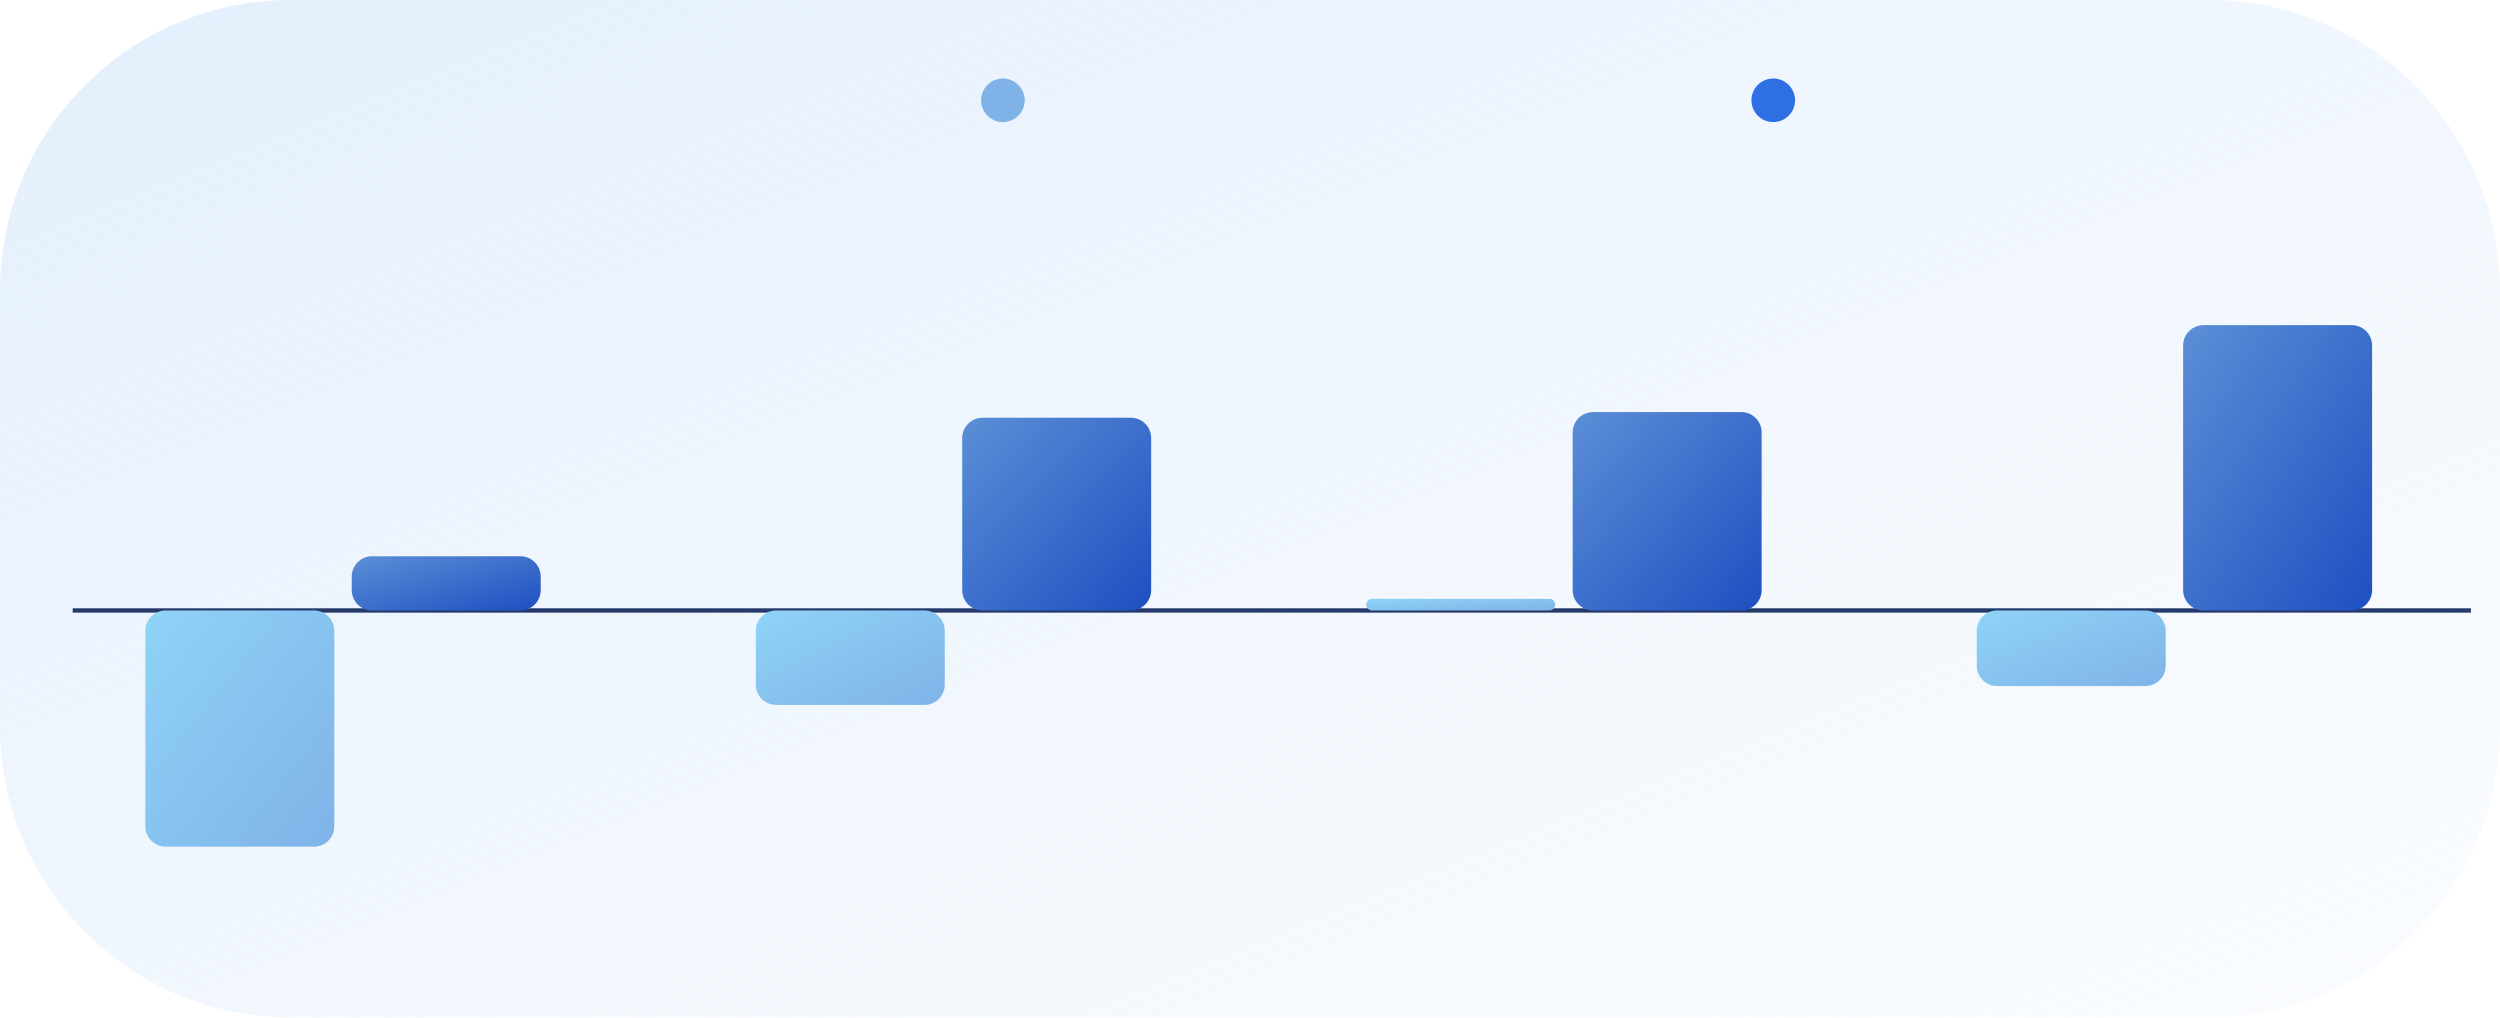
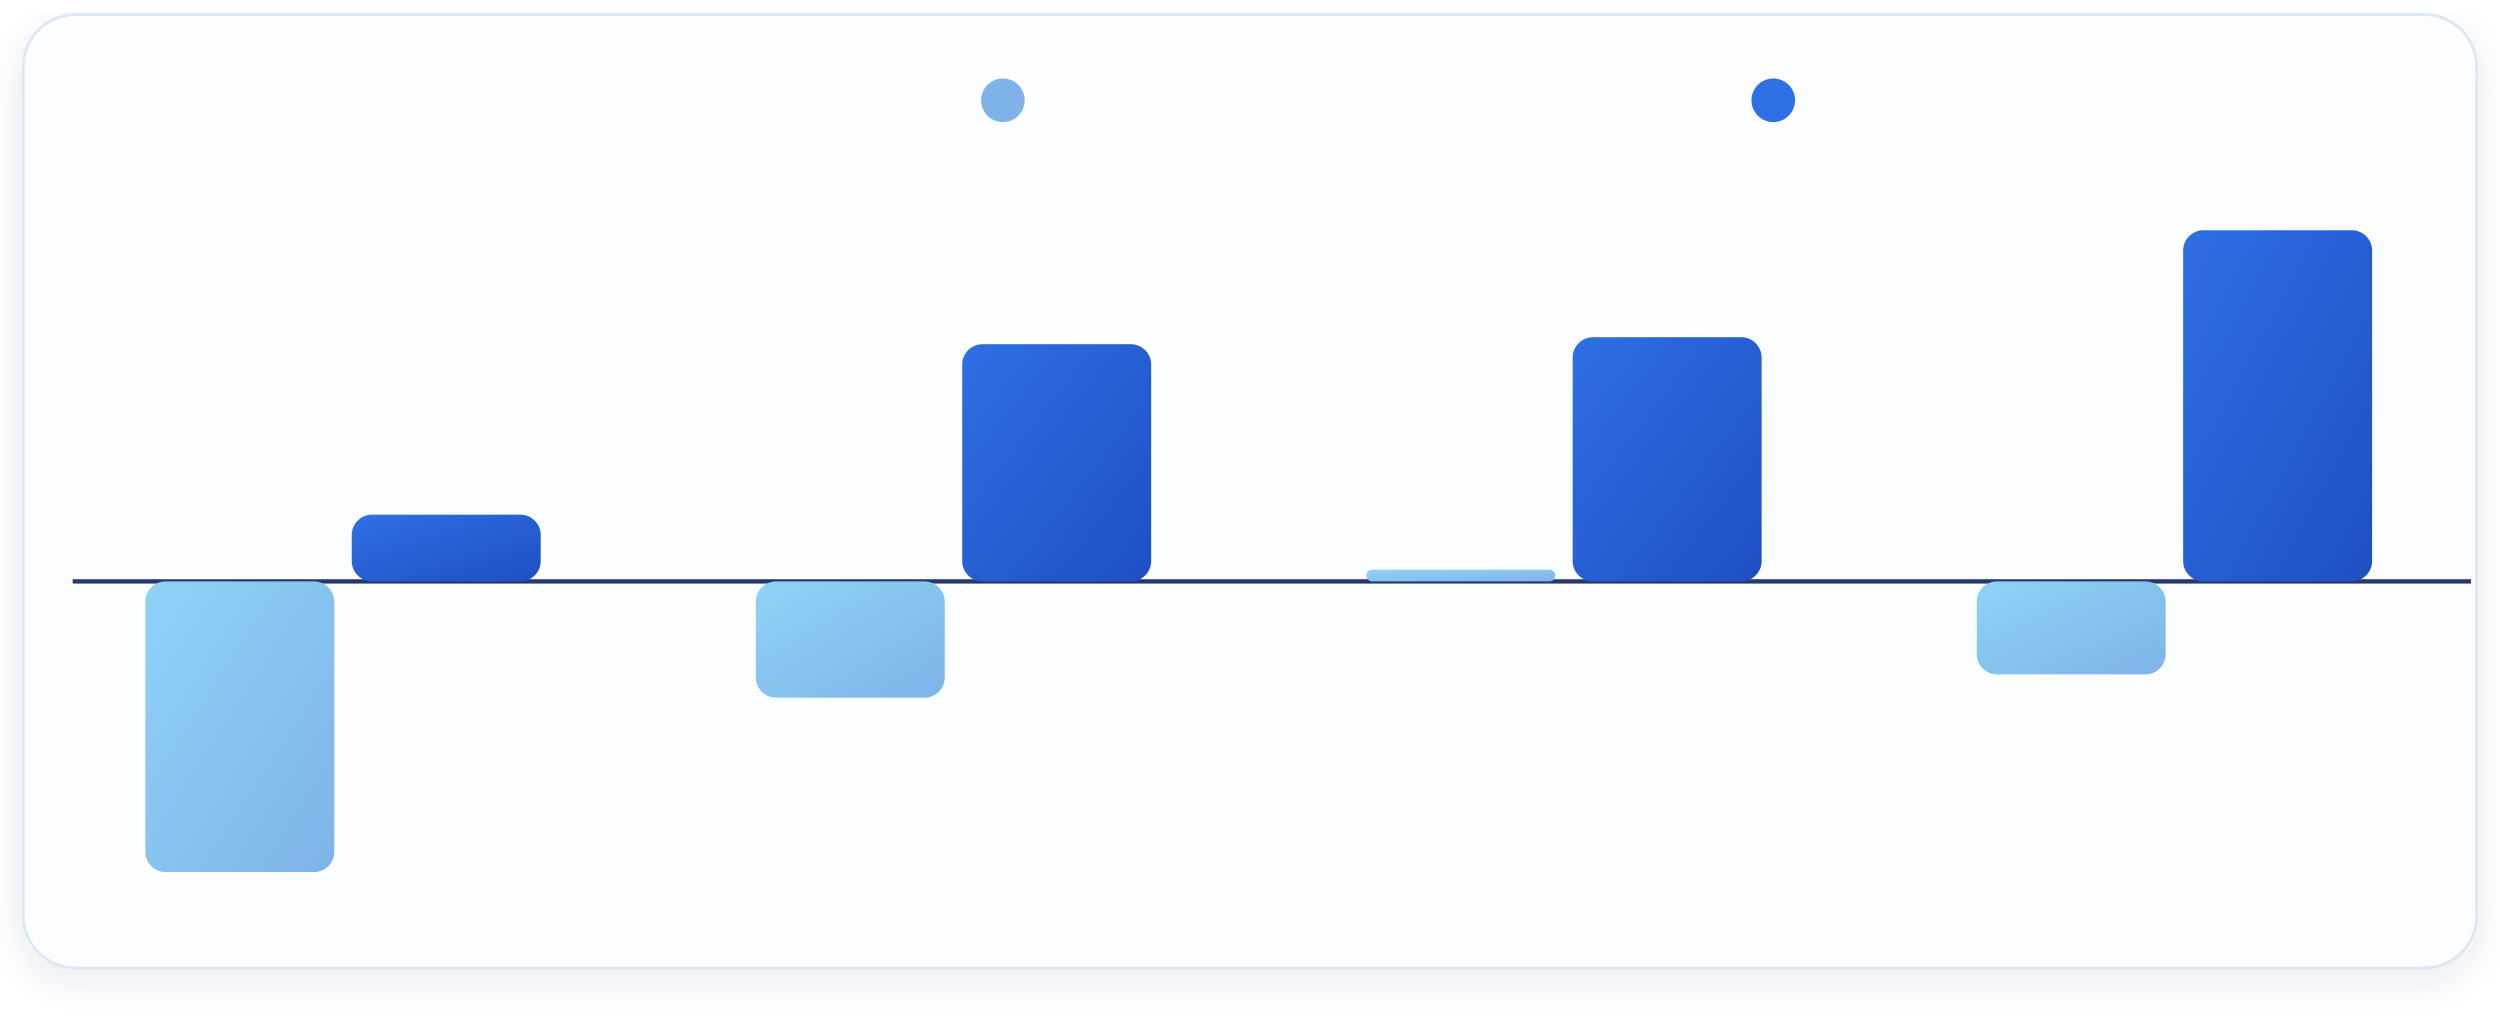
<svg xmlns="http://www.w3.org/2000/svg" viewBox="100 280 1720 700" width="1720" height="700">
  <defs>
+     <filter id="bong" x="-5%" y="-5%" width="110%" height="120%">
+       <feDropShadow dx="0" dy="8" stdDeviation="12" flood-color="#253A6B" flood-opacity="0.10" />
+     </filter>
    <linearGradient id="gCam" x1="0" y1="0" x2="1" y2="1">
-       <stop offset="0" stop-color="#5B8FD6" />
+       <stop offset="0" stop-color="#2F6FE4" />
      <stop offset="1" stop-color="#1E4FC2" />
    </linearGradient>
    <linearGradient id="gNavy" x1="0" y1="0" x2="1" y2="1">
      <stop offset="0" stop-color="#3E63A8" />
      <stop offset="1" stop-color="#253A6B" />
    </linearGradient>
    <linearGradient id="gTroi" x1="0" y1="0" x2="1" y2="1">
      <stop offset="0" stop-color="#8FD3F7" />
      <stop offset="1" stop-color="#7FB3E8" />
    </linearGradient>
    <linearGradient id="gCot" x1="0" y1="0" x2="0" y2="1">
      <stop offset="0" stop-color="#7FB3E8" />
      <stop offset="1" stop-color="#9FCFF5" />
    </linearGradient>
    <linearGradient id="gSan" x1="0" y1="0" x2="1" y2="1">
      <stop offset="0" stop-color="#E3EFFD" />
      <stop offset="1" stop-color="#F2F7FD" stop-opacity="0.4" />
    </linearGradient>
    <radialGradient id="gQuang">
      <stop offset="0.55" stop-color="#8FD3F7" stop-opacity="0.55" />
      <stop offset="1" stop-color="#8FD3F7" stop-opacity="0" />
    </radialGradient>
  </defs>
-   <rect x="100" y="280" width="1720" height="700" rx="200" fill="url(#gSan)" />
+   <rect x="116" y="290" width="1688" height="656" rx="36" fill="#FBFDFF" stroke="#DCE7F5" stroke-width="2" filter="url(#bong)" />
  <circle cx="790" cy="349" r="15" fill="#7FB3E8" />
  <circle cx="1320" cy="349" r="15" fill="#2F6FE4" />
-   <path d="M150 700 H1800" stroke="#253A6B" stroke-width="3" />
-   <rect x="200" y="700" width="130" height="162.5" rx="14" fill="url(#gTroi)" />
-   <rect x="342" y="662.69" width="130" height="37.31" rx="14" fill="url(#gCam)" />
-   <rect x="620" y="700" width="130" height="65" rx="14" fill="url(#gTroi)" />
-   <rect x="762" y="567.4" width="130" height="132.6" rx="14" fill="url(#gCam)" />
-   <rect x="1040" y="692" width="130" height="8" rx="4" fill="url(#gTroi)" />
-   <rect x="1182" y="563.5" width="130" height="136.5" rx="14" fill="url(#gCam)" />
-   <rect x="1460" y="700" width="130" height="52" rx="14" fill="url(#gTroi)" />
-   <rect x="1602" y="503.7" width="130" height="196.3" rx="14" fill="url(#gCam)" />
+   <path d="M150 680 H1800" stroke="#253A6B" stroke-width="3" />
+   <rect x="200" y="680" width="130" height="200" rx="14" fill="url(#gTroi)" />
+   <rect x="342" y="634.08" width="130" height="45.92" rx="14" fill="url(#gCam)" />
+   <rect x="620" y="680" width="130" height="80" rx="14" fill="url(#gTroi)" />
+   <rect x="762" y="516.8" width="130" height="163.2" rx="14" fill="url(#gCam)" />
+   <rect x="1040" y="672" width="130" height="8" rx="4" fill="url(#gTroi)" />
+   <rect x="1182" y="512" width="130" height="168" rx="14" fill="url(#gCam)" />
+   <rect x="1460" y="680" width="130" height="64" rx="14" fill="url(#gTroi)" />
+   <rect x="1602" y="438.4" width="130" height="241.6" rx="14" fill="url(#gCam)" />
</svg>
